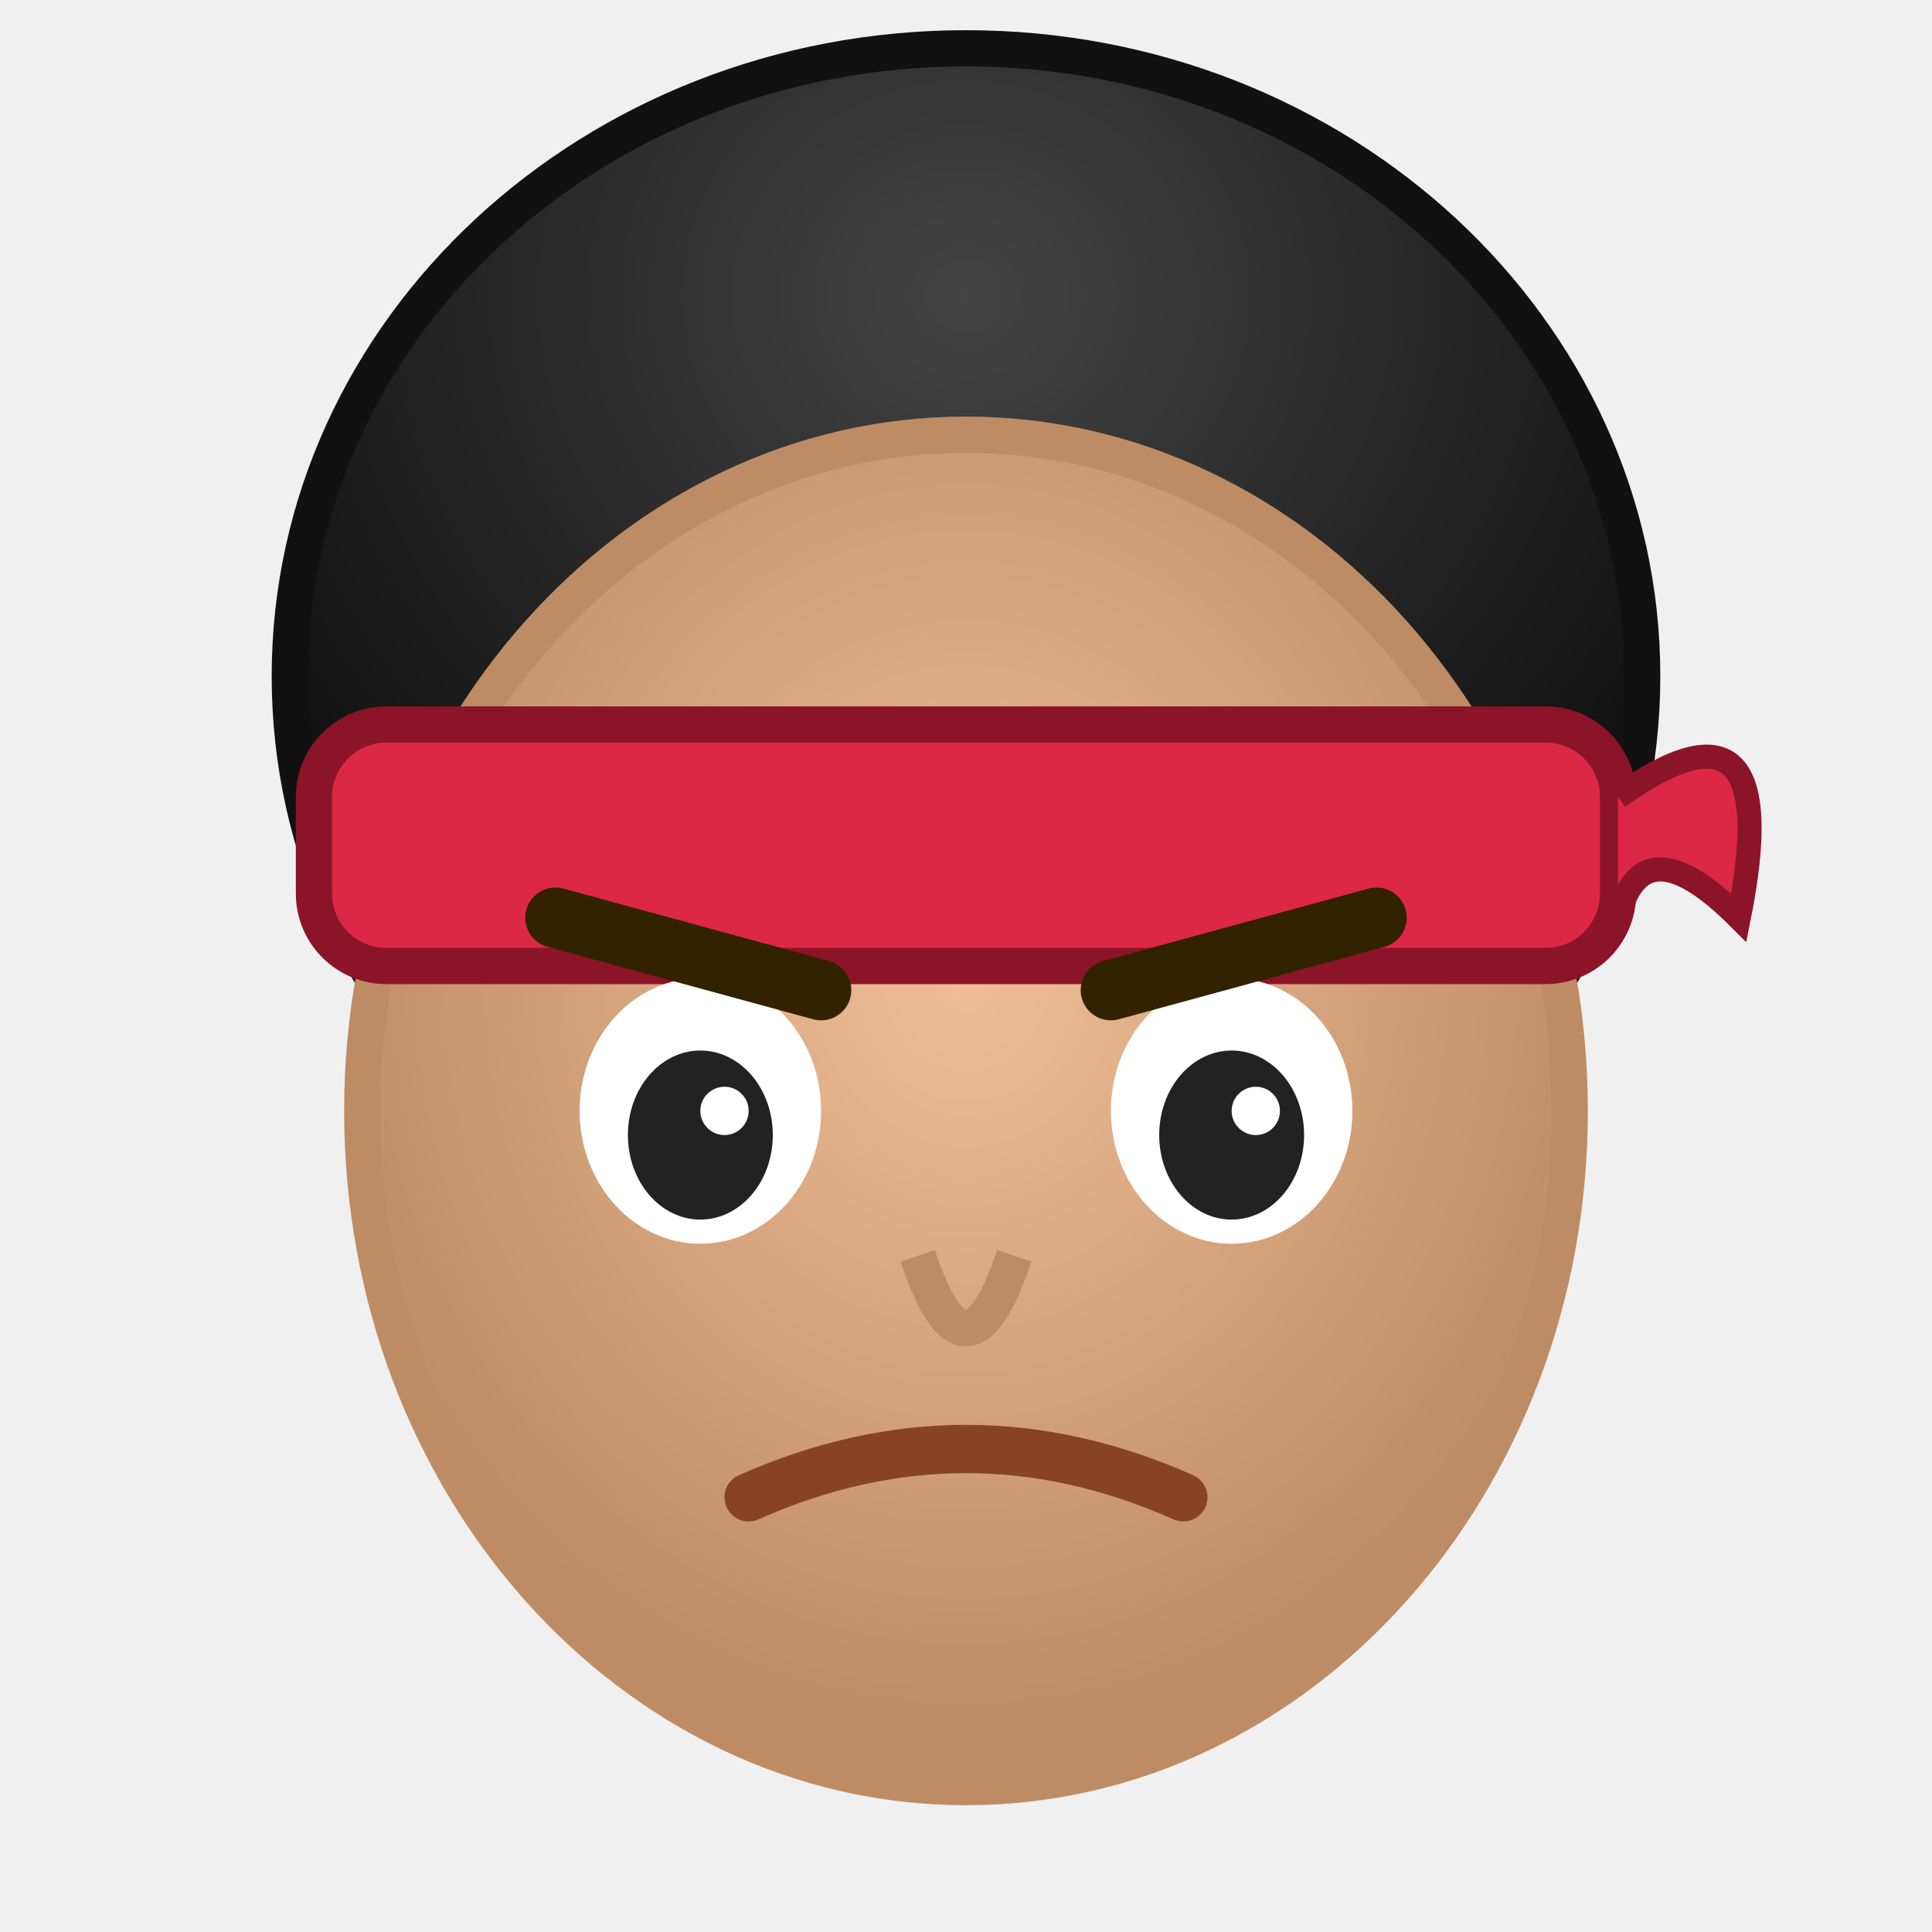
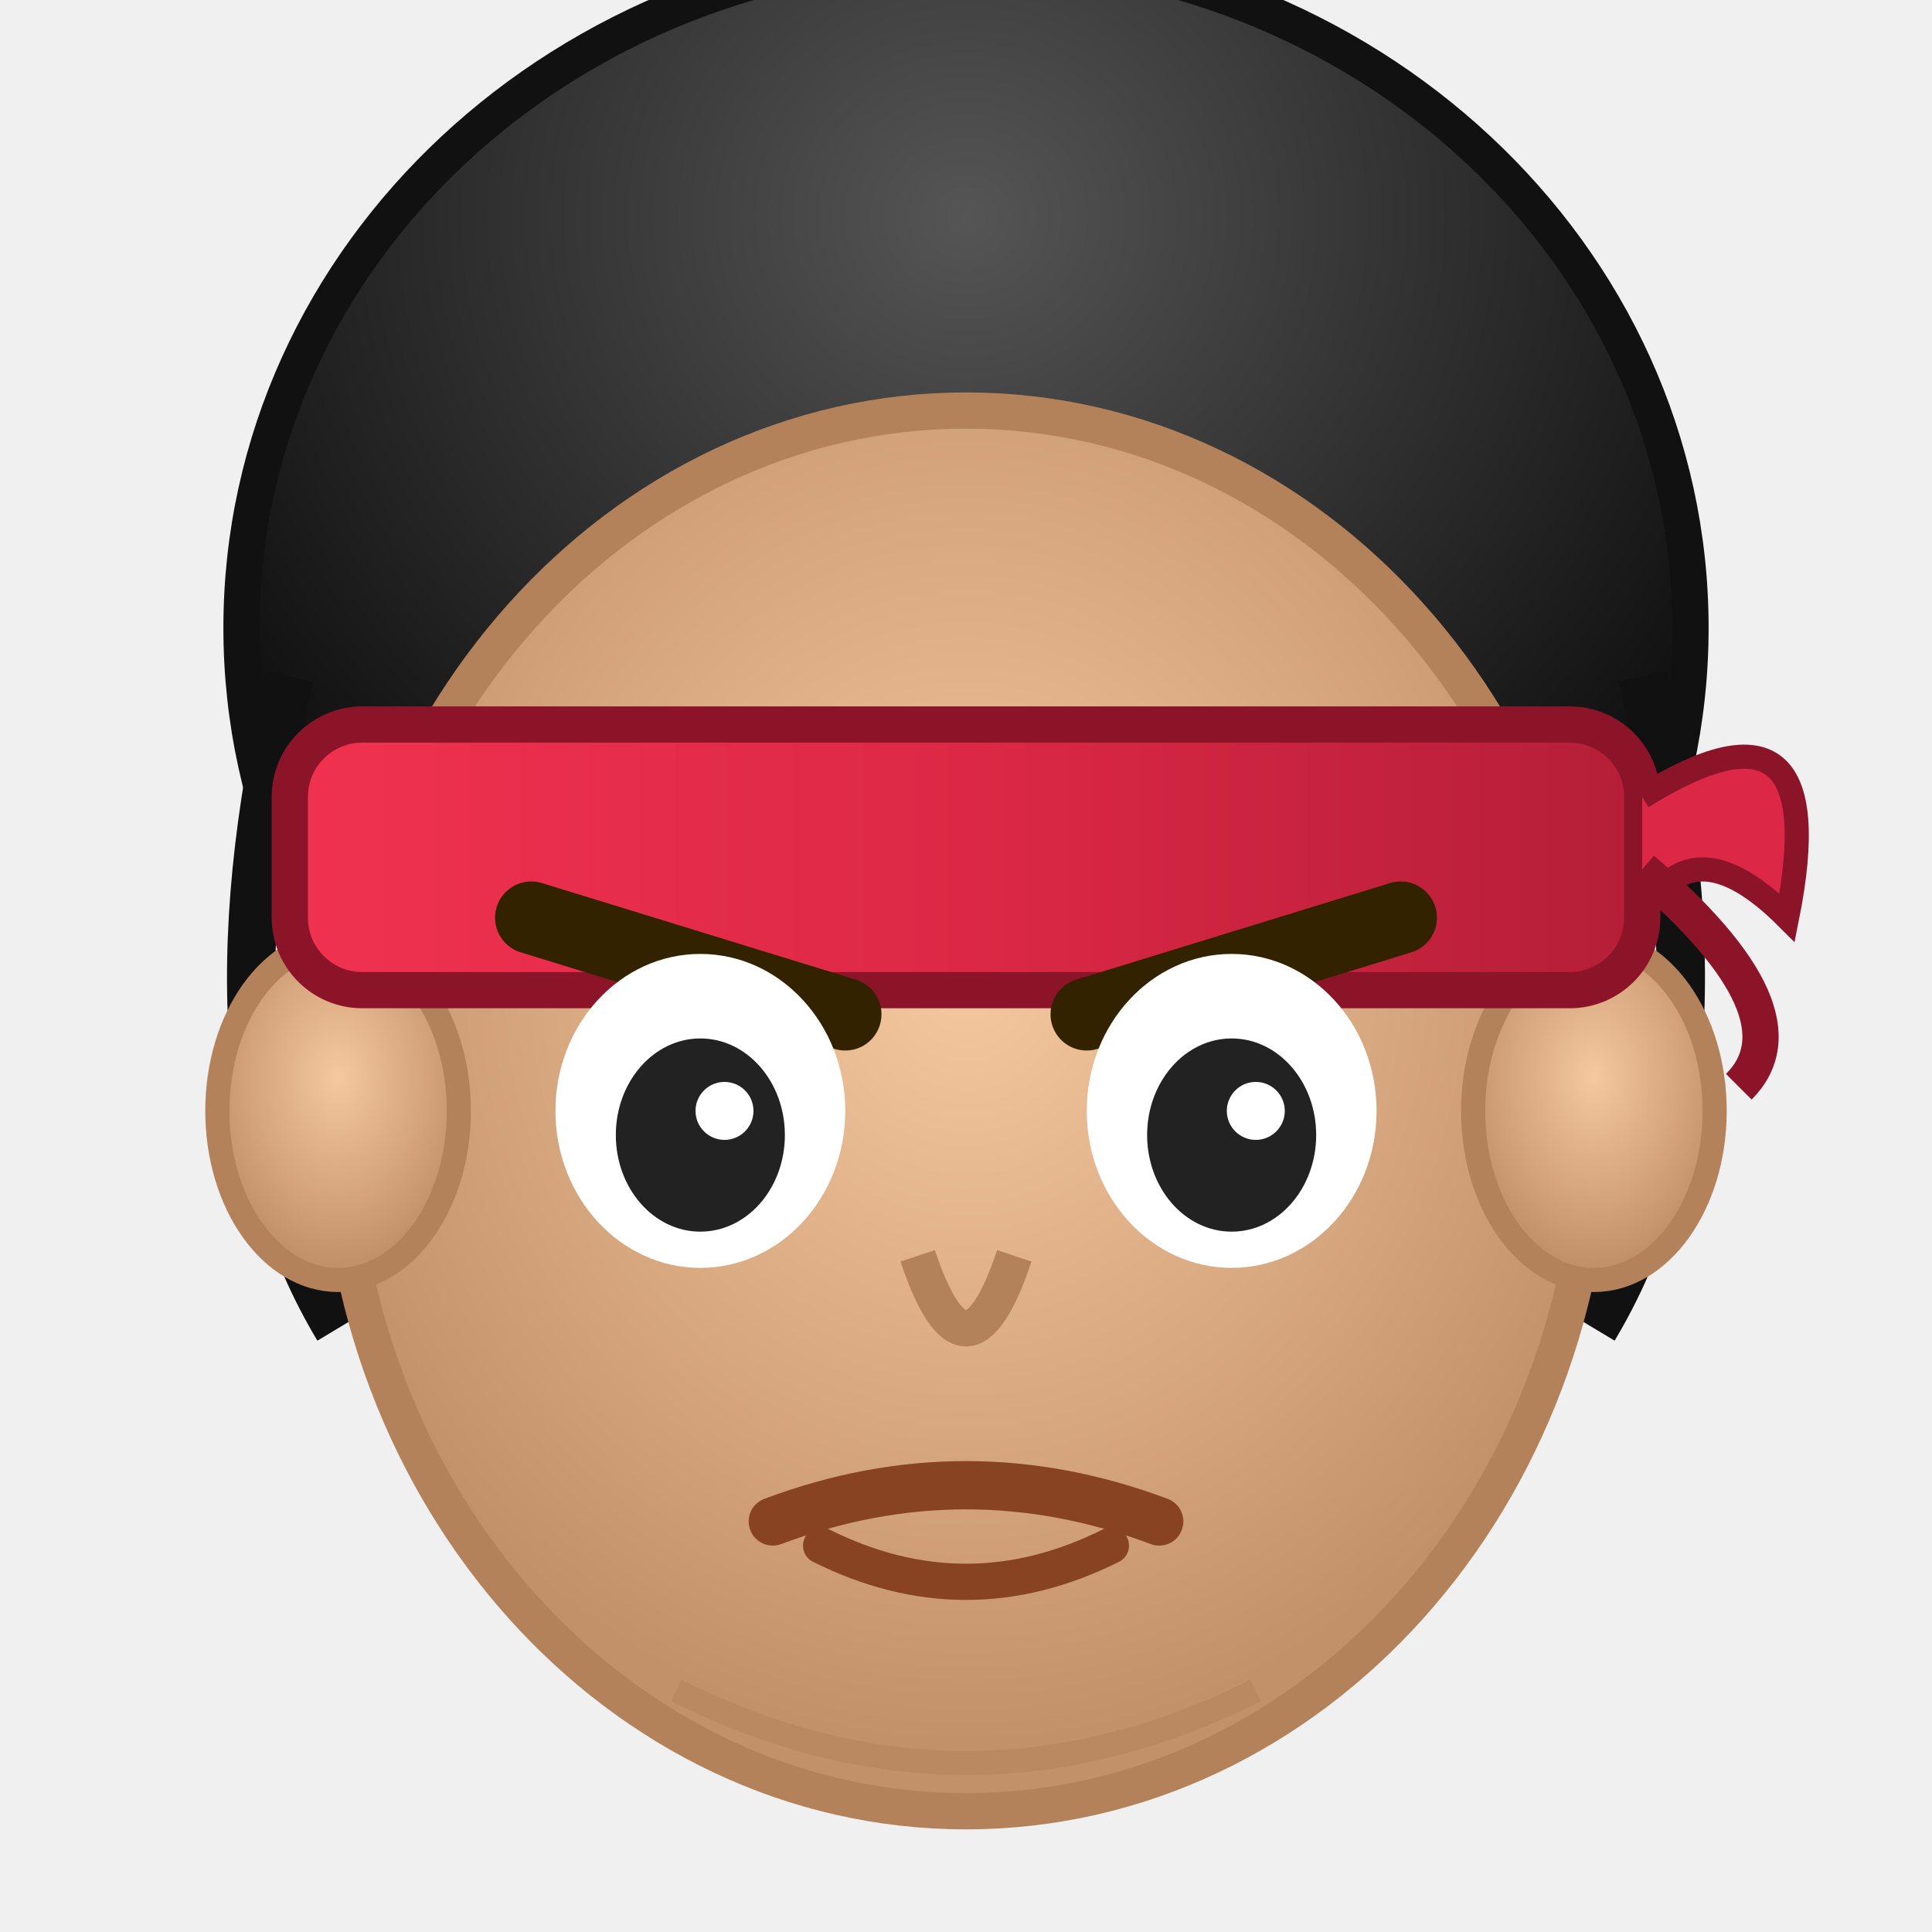
<svg xmlns="http://www.w3.org/2000/svg" width="80" height="80" viewBox="0 0 80 80">
  <defs>
    <radialGradient id="skinGrad" cx="50%" cy="40%" r="55%">
-       <stop offset="0%" stop-color="rgb(240, 190, 150)" />
-       <stop offset="100%" stop-color="rgb(190, 140, 100)" />
+       <stop offset="0%" stop-color="rgb(245, 200, 160)" />
+       <stop offset="100%" stop-color="rgb(195, 145, 105)" />
    </radialGradient>
    <radialGradient id="hairGrad" cx="50%" cy="20%" r="60%">
-       <stop offset="0%" stop-color="#444" />
+       <stop offset="0%" stop-color="#555" />
      <stop offset="100%" stop-color="#111" />
    </radialGradient>
+     <linearGradient id="bandGrad" x1="0%" y1="0%" x2="100%" y2="0%">
+       <stop offset="0%" stop-color="rgb(240, 50, 80)" />
+       <stop offset="50%" stop-color="rgb(220, 40, 70)" />
+       <stop offset="100%" stop-color="rgb(180, 30, 55)" />
+     </linearGradient>
  </defs>
-   <ellipse cx="40" cy="28" rx="28" ry="26" fill="url(#hairGrad)" stroke="#111" stroke-width="1.5" />
-   <ellipse cx="40" cy="46" rx="25" ry="28" fill="url(#skinGrad)" stroke="rgb(190, 140, 100)" stroke-width="1.5" />
-   <rect x="13" y="30" width="54" height="10" rx="3" fill="rgb(220, 40, 70)" stroke="rgb(140, 20, 40)" stroke-width="1.5" />
-   <ellipse cx="29" cy="46" rx="5" ry="5.5" fill="white" />
-   <ellipse cx="29" cy="47" rx="3" ry="3.5" fill="#222" />
-   <ellipse cx="30" cy="46" rx="1" ry="1" fill="white" />
-   <ellipse cx="51" cy="46" rx="5" ry="5.5" fill="white" />
-   <ellipse cx="51" cy="47" rx="3" ry="3.5" fill="#222" />
-   <ellipse cx="52" cy="46" rx="1" ry="1" fill="white" />
-   <line x1="23" y1="38" x2="34" y2="41" stroke="#332200" stroke-width="2.5" stroke-linecap="round" />
-   <line x1="57" y1="38" x2="46" y2="41" stroke="#332200" stroke-width="2.5" stroke-linecap="round" />
-   <path d="M31 62 Q40 58 49 62" stroke="#884422" stroke-width="2" fill="none" stroke-linecap="round" />
-   <path d="M38 52 Q40 58 42 52" stroke="rgb(190, 140, 100)" stroke-width="1.5" fill="none" />
-   <path d="M67 33 Q74 28 72 38 Q68 34 67 38" fill="rgb(220, 40, 70)" stroke="rgb(140, 20, 40)" stroke-width="1" />
+   <ellipse cx="40" cy="26" rx="30" ry="28" fill="url(#hairGrad)" stroke="#111" stroke-width="1.5" />
+   <path d="M12 28 Q8 45 14 55" stroke="#111" stroke-width="2" fill="none" />
+   <path d="M68 28 Q72 45 66 55" stroke="#111" stroke-width="2" fill="none" />
+   <ellipse cx="40" cy="46" rx="26" ry="29" fill="url(#skinGrad)" stroke="rgb(180, 130, 90)" stroke-width="1.5" />
+   <ellipse cx="14" cy="46" rx="5" ry="7" fill="url(#skinGrad)" stroke="rgb(180, 130, 90)" stroke-width="1" />
+   <ellipse cx="66" cy="46" rx="5" ry="7" fill="url(#skinGrad)" stroke="rgb(180, 130, 90)" stroke-width="1" />
+   <rect x="12" y="30" width="56" height="11" rx="3" fill="url(#bandGrad)" stroke="rgb(140, 20, 40)" stroke-width="1.5" />
+   <path d="M68 33 Q76 28 74 38 Q70 34 68 38" fill="rgb(220, 40, 70)" stroke="rgb(140, 20, 40)" stroke-width="1" />
+   <path d="M68 36 Q75 42 72 45" fill="none" stroke="rgb(140, 20, 40)" stroke-width="1.5" />
+   <path d="M22 38 L35 42" stroke="#332200" stroke-width="3" stroke-linecap="round" />
+   <path d="M58 38 L45 42" stroke="#332200" stroke-width="3" stroke-linecap="round" />
+   <ellipse cx="29" cy="46" rx="6" ry="6.5" fill="white" />
+   <ellipse cx="29" cy="47" rx="3.5" ry="4" fill="#222" />
+   <ellipse cx="30" cy="46" rx="1.2" ry="1.2" fill="white" />
+   <ellipse cx="51" cy="46" rx="6" ry="6.5" fill="white" />
+   <ellipse cx="51" cy="47" rx="3.5" ry="4" fill="#222" />
+   <ellipse cx="52" cy="46" rx="1.2" ry="1.2" fill="white" />
+   <path d="M38 52 Q40 58 42 52" stroke="rgb(180, 130, 90)" stroke-width="1.5" fill="none" />
+   <path d="M32 63 Q40 60 48 63" stroke="#884422" stroke-width="2" fill="none" stroke-linecap="round" />
+   <path d="M34 64 Q40 67 46 64" stroke="#884422" stroke-width="1.5" fill="none" stroke-linecap="round" />
+   <path d="M28 70 Q40 76 52 70" stroke="rgb(180, 130, 90)" stroke-width="1" fill="none" opacity="0.5" />
</svg>
